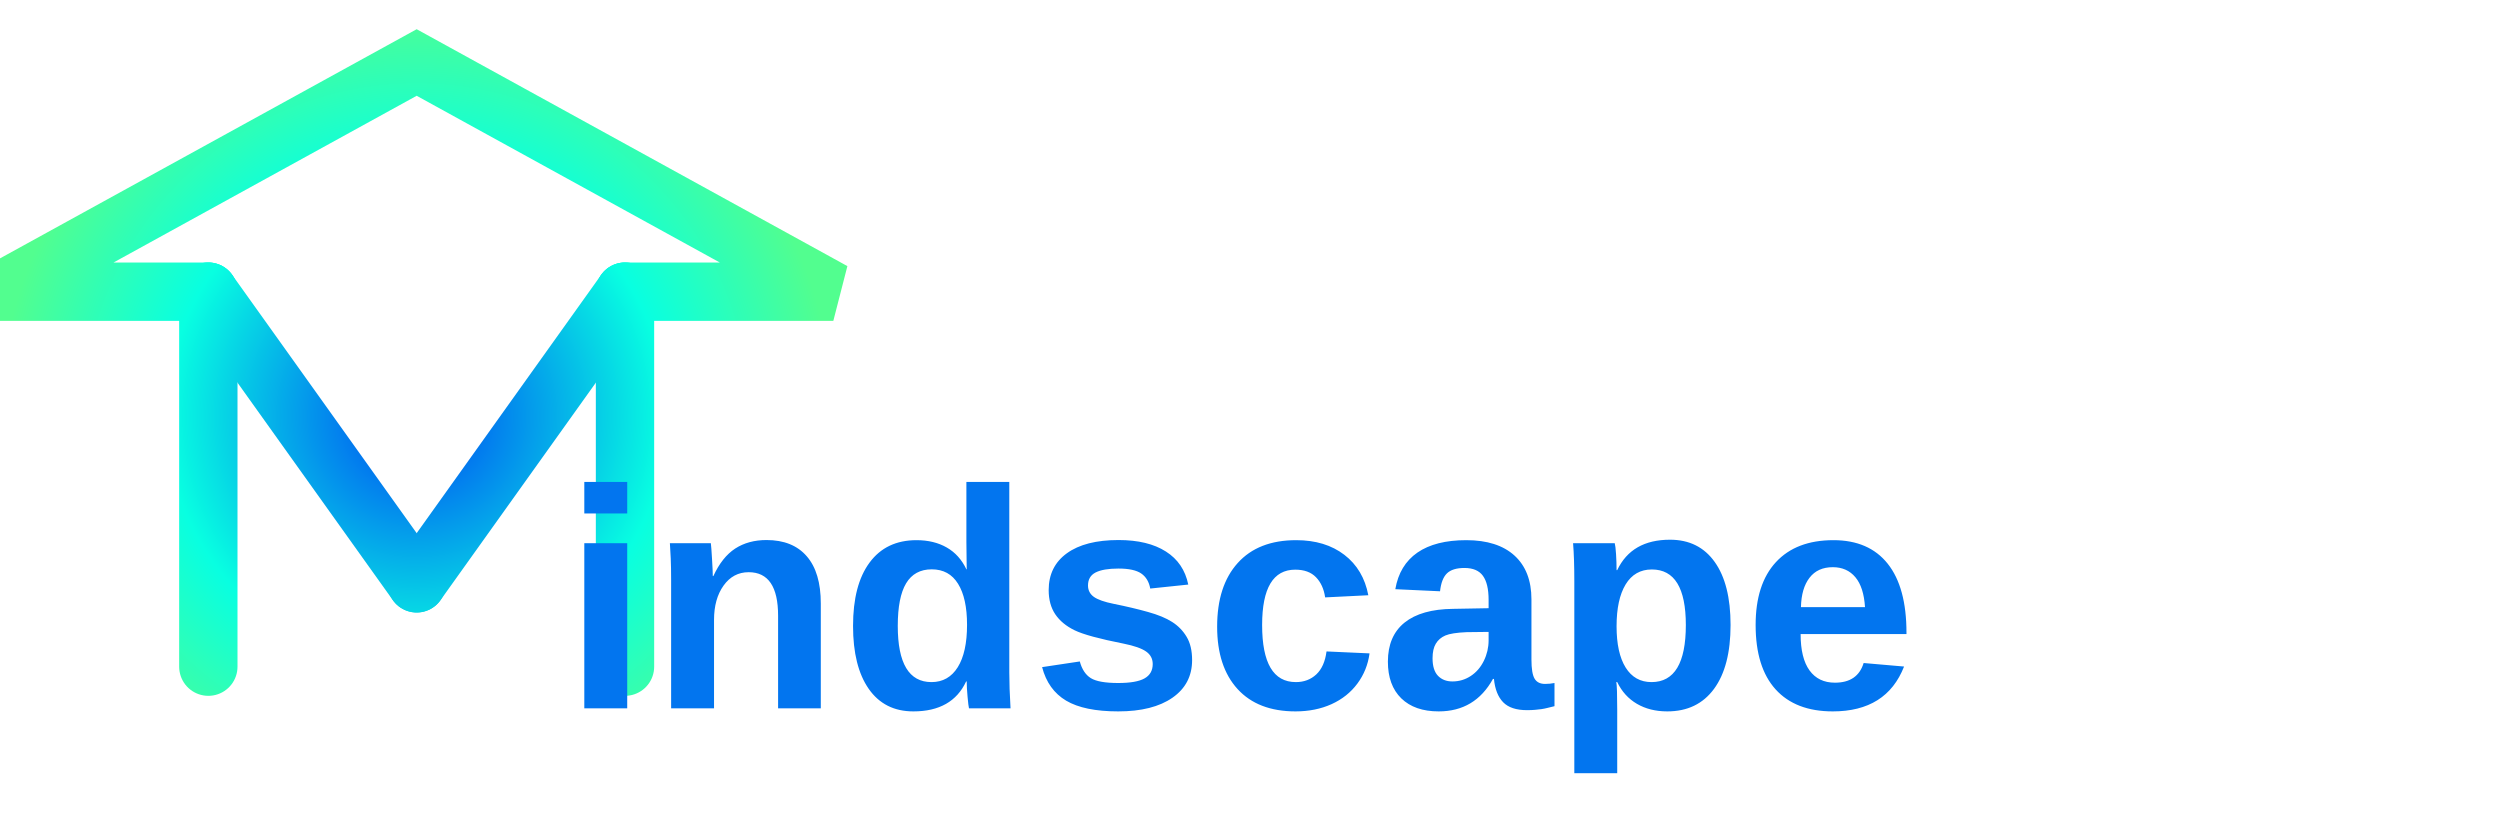
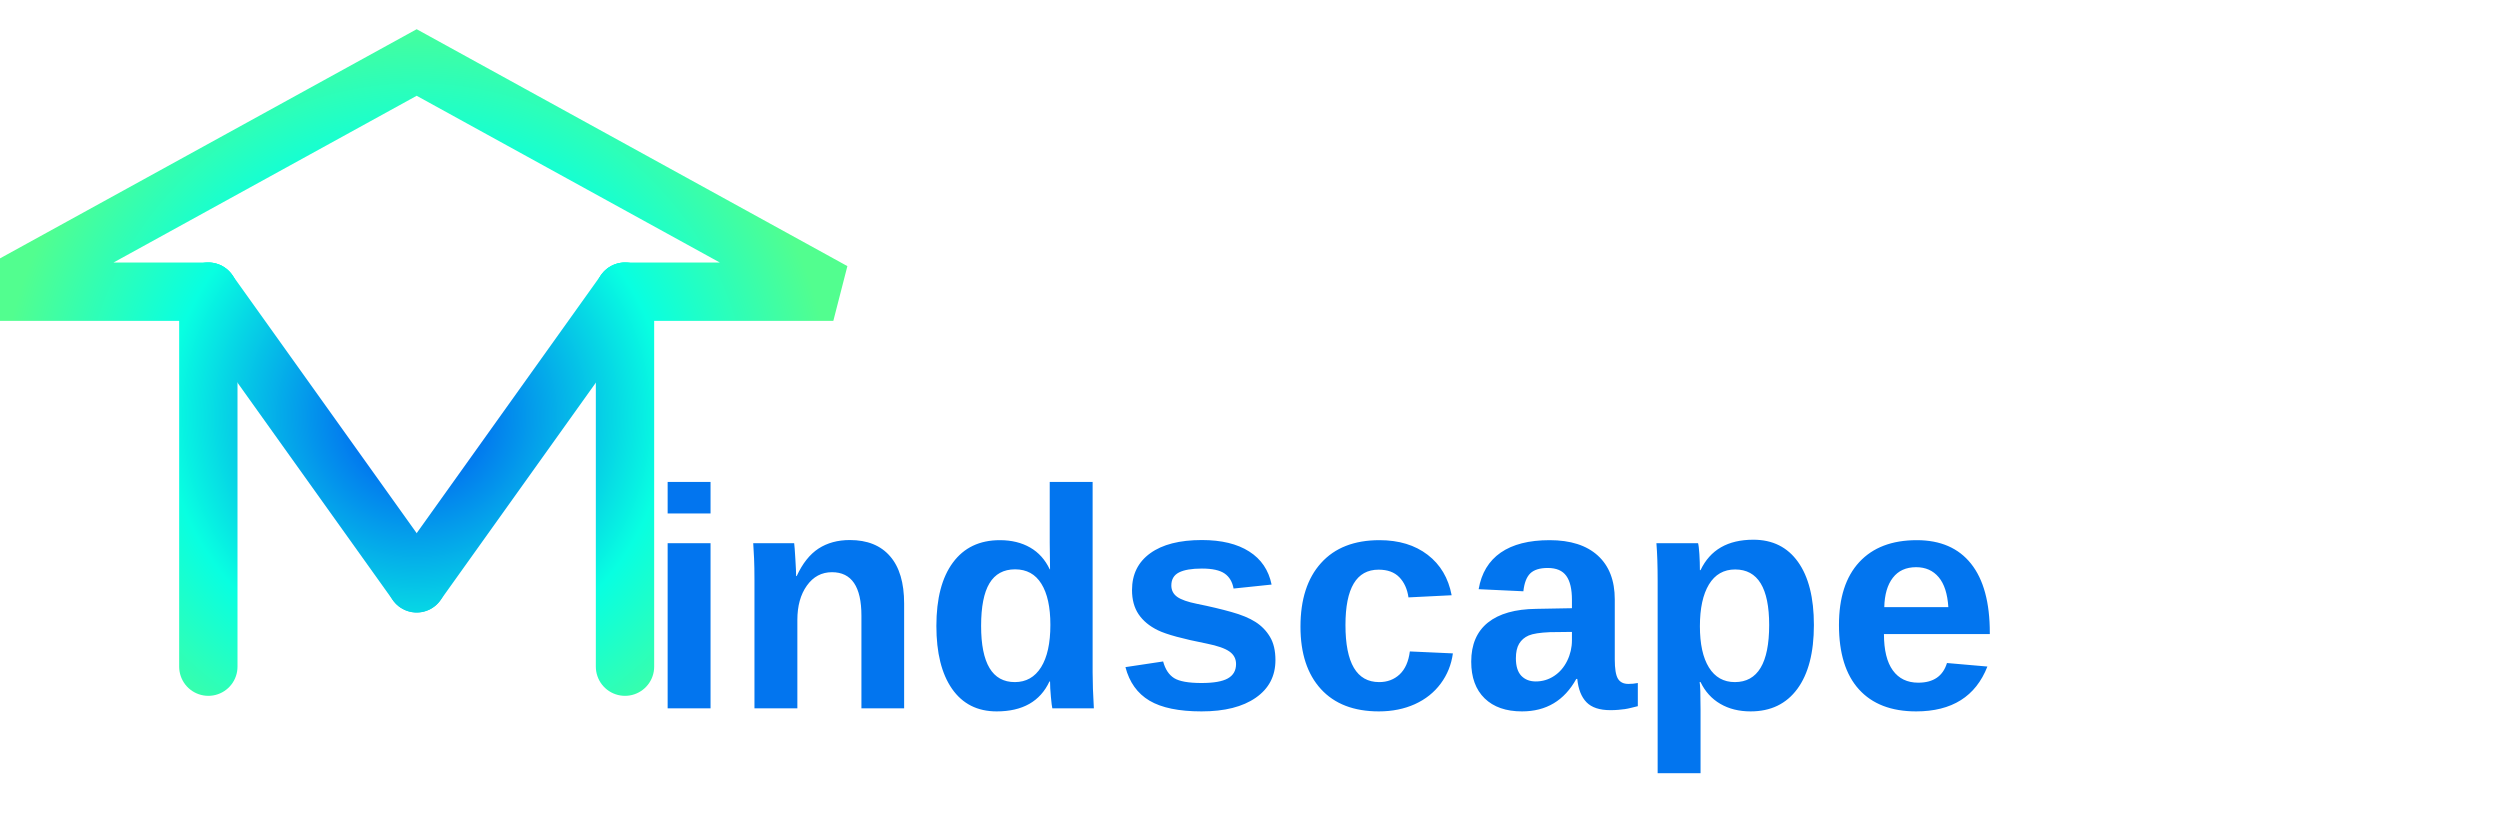
<svg xmlns="http://www.w3.org/2000/svg" viewBox="0 0 600 200">
  <defs>
    <radialGradient id="cloud-gradient" cx="100" cy="100" r="100" gradientUnits="userSpaceOnUse">
      <stop offset="15%" style="stop-color:#0275ef;" />
      <stop offset="60%" style="stop-color:#08ffe1;" />
      <stop offset="100%" style="stop-color:#52fe8f;" />
    </radialGradient>
  </defs>
  <g>
    <path d="M 50 70 L 0 70 L 100 15 L 200 70 L 150 70" stroke="url(#cloud-gradient)" stroke-width="14" stroke-linecap="round" fill="none" />
    <path d="M 50 70 L 50 160" stroke="url(#cloud-gradient)" stroke-width="14" stroke-linecap="round" fill="none" />
    <path d="M 50 70 L 100 140" stroke="url(#cloud-gradient)" stroke-width="14" stroke-linecap="round" fill="none" />
    <path d="M 100 140 L 150 70" stroke="url(#cloud-gradient)" stroke-width="14" stroke-linecap="round" fill="none" />
    <path d="M 150 70 L 150 160" stroke="url(#cloud-gradient)" stroke-width="14" stroke-linecap="round" fill="none" />
  </g>
-   <text x="135" y="170" font-family="Arial" font-size="75" font-weight="600" fill="#0275ef" z="100">indscape</text>
+   <text x="155" y="170" font-family="Arial" font-size="75" font-weight="600" fill="#0275ef" z="100">indscape</text>
</svg>
